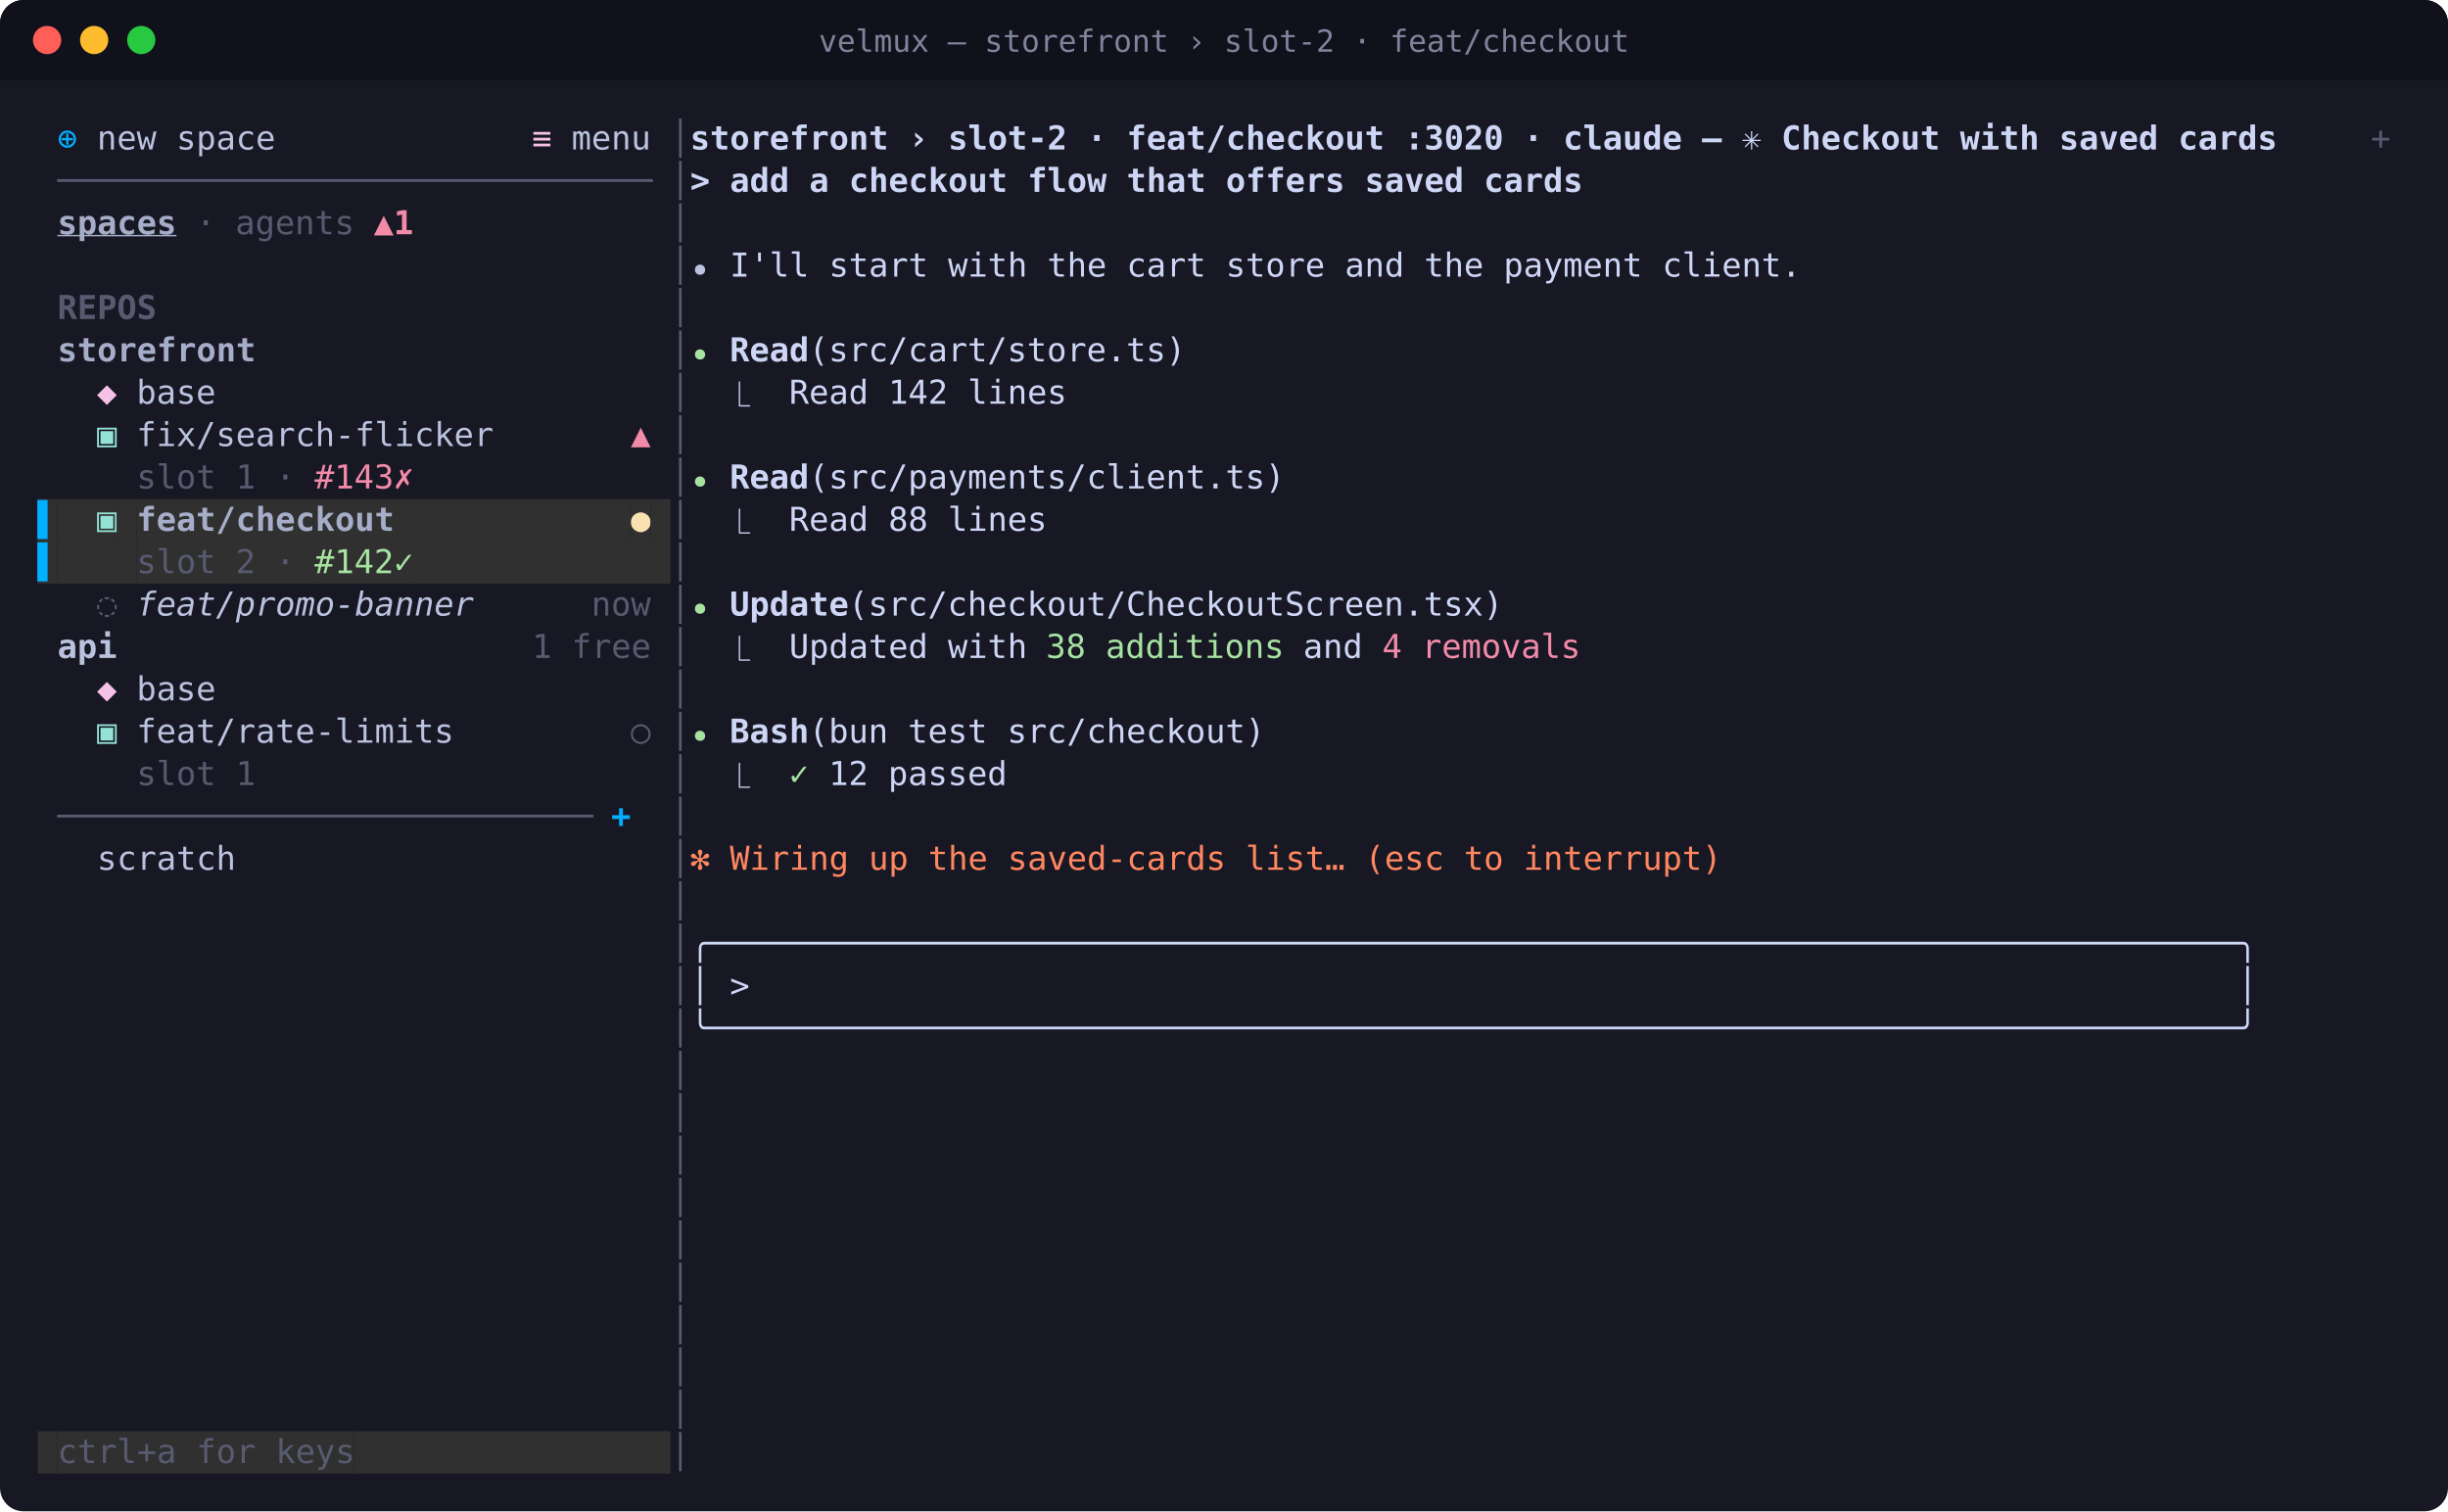
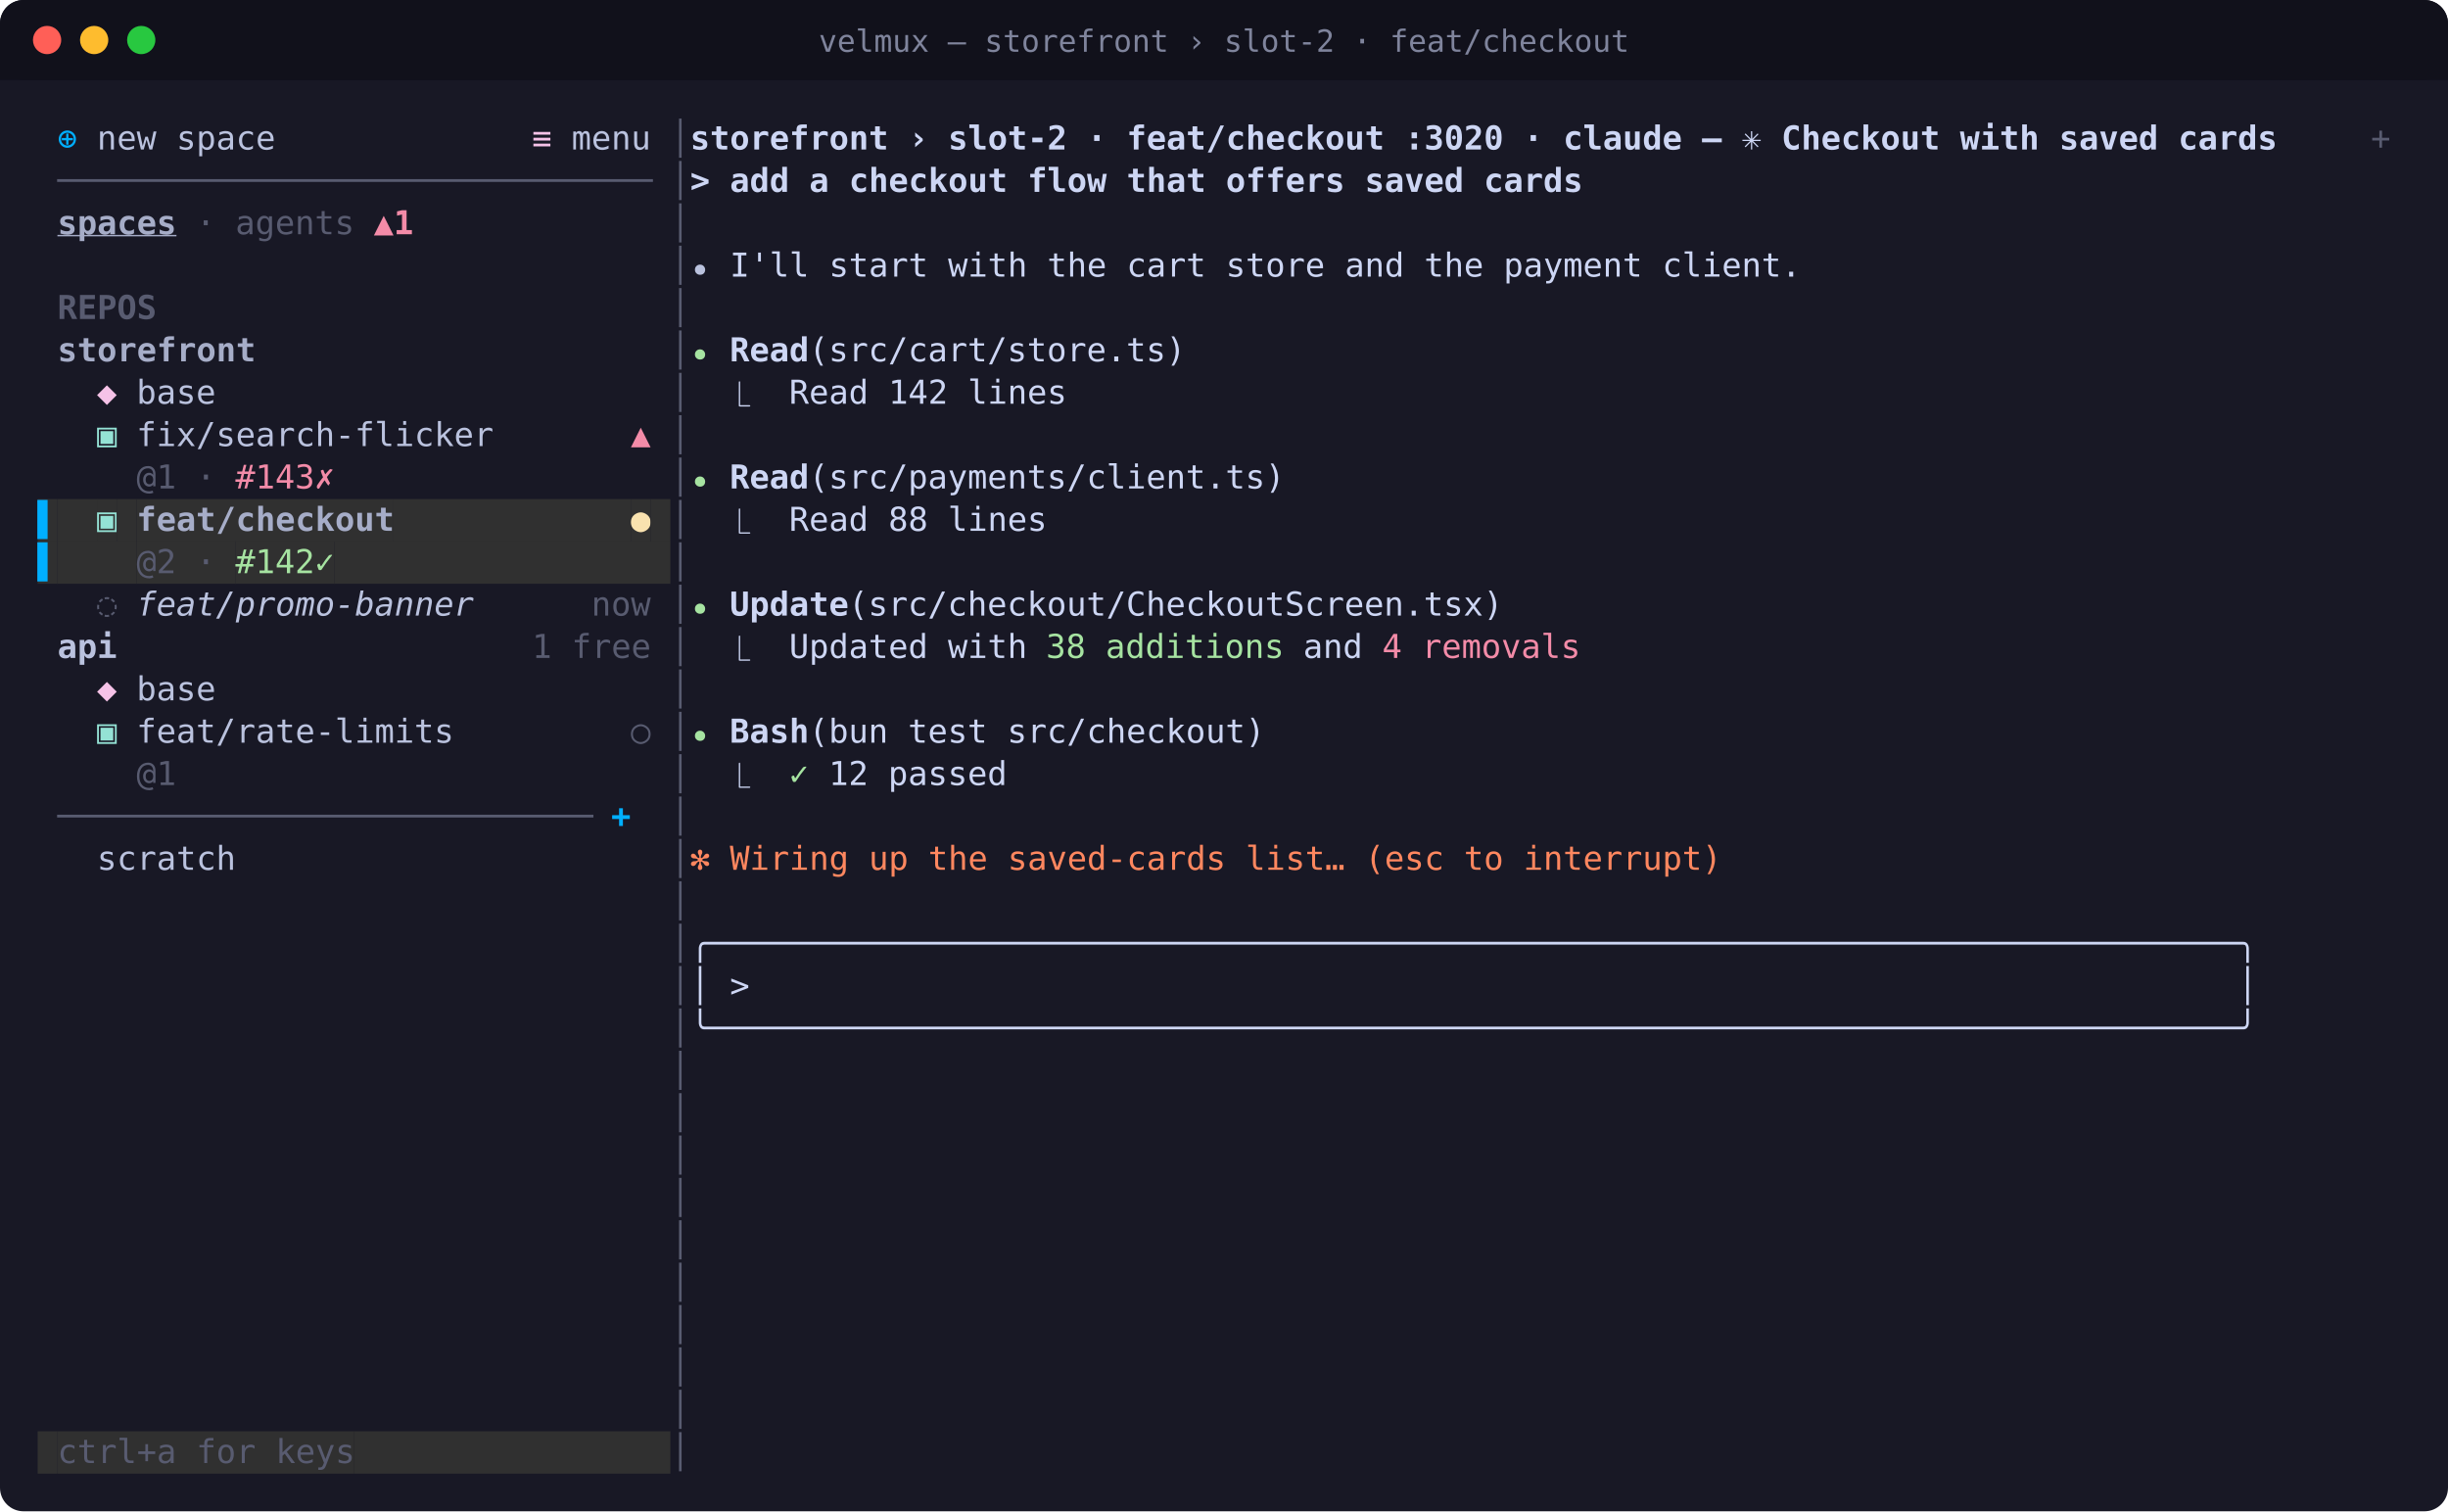
<svg xmlns="http://www.w3.org/2000/svg" width="1040" height="642" viewBox="0 0 1040 642" font-family="'SF Mono','JetBrains Mono',Menlo,Consolas,monospace" font-size="14">
  <rect width="1040" height="642" rx="10" fill="#181825" />
  <rect width="1040" height="34" rx="10" fill="#11111b" />
  <rect y="24" width="1040" height="10" fill="#11111b" />
  <circle cx="20" cy="17" r="6" fill="#ff5f57" />
  <circle cx="40" cy="17" r="6" fill="#febc2e" />
  <circle cx="60" cy="17" r="6" fill="#28c840" />
  <text x="520" y="22" fill="#7f849c" text-anchor="middle" font-size="13">velmux — storefront › slot-2 · feat/checkout</text>
  <text x="24.4" y="63.5" fill="#00afff" xml:space="preserve" textLength="8.4" lengthAdjust="spacingAndGlyphs">⊕</text>
  <text x="41.2" y="63.5" fill="#bac2de" xml:space="preserve" textLength="75.6" lengthAdjust="spacingAndGlyphs">new space</text>
  <text x="226.0" y="63.5" fill="#f5c2e7" xml:space="preserve" textLength="8.4" lengthAdjust="spacingAndGlyphs">≡</text>
  <text x="242.8" y="63.5" fill="#bac2de" xml:space="preserve" textLength="33.6" lengthAdjust="spacingAndGlyphs">menu</text>
  <text x="284.8" y="63.5" fill="#585b70" xml:space="preserve" textLength="8.4" lengthAdjust="spacingAndGlyphs">│</text>
  <text x="293.2" y="63.5" fill="#cdd6f4" xml:space="preserve" textLength="672.0" lengthAdjust="spacingAndGlyphs" font-weight="bold">storefront › slot-2 · feat/checkout :3020 · claude — ✳ Checkout with saved cards</text>
  <text x="1007.2" y="63.5" fill="#585b70" xml:space="preserve" textLength="8.4" lengthAdjust="spacingAndGlyphs">+</text>
  <text x="24.4" y="81.5" fill="#585b70" xml:space="preserve" textLength="252.0" lengthAdjust="spacingAndGlyphs">──────────────────────────────</text>
  <text x="284.8" y="81.5" fill="#585b70" xml:space="preserve" textLength="8.4" lengthAdjust="spacingAndGlyphs">│</text>
  <text x="293.2" y="81.5" fill="#cdd6f4" xml:space="preserve" textLength="378.0" lengthAdjust="spacingAndGlyphs" font-weight="bold">&gt; add a checkout flow that offers saved cards</text>
  <text x="24.4" y="99.5" fill="#a6adc8" xml:space="preserve" textLength="50.4" lengthAdjust="spacingAndGlyphs" font-weight="bold" text-decoration="underline">spaces</text>
  <text x="83.2" y="99.5" fill="#585b70" xml:space="preserve" textLength="8.4" lengthAdjust="spacingAndGlyphs">·</text>
  <text x="100.0" y="99.5" fill="#585b70" xml:space="preserve" textLength="50.4" lengthAdjust="spacingAndGlyphs">agents</text>
  <text x="158.8" y="99.5" fill="#f38ba8" xml:space="preserve" textLength="16.8" lengthAdjust="spacingAndGlyphs" font-weight="bold">▲1</text>
  <text x="284.8" y="99.5" fill="#585b70" xml:space="preserve" textLength="8.4" lengthAdjust="spacingAndGlyphs">│</text>
  <text x="284.8" y="117.5" fill="#585b70" xml:space="preserve" textLength="8.4" lengthAdjust="spacingAndGlyphs">│</text>
  <text x="293.2" y="117.5" fill="#bac2de" xml:space="preserve" textLength="8.4" lengthAdjust="spacingAndGlyphs">⏺</text>
  <text x="301.6" y="117.5" fill="#cdd6f4" xml:space="preserve" textLength="722.4" lengthAdjust="spacingAndGlyphs"> I'll start with the cart store and the payment client.                               </text>
  <text x="24.4" y="135.5" fill="#585b70" xml:space="preserve" textLength="42.0" lengthAdjust="spacingAndGlyphs" font-weight="bold">REPOS</text>
  <text x="284.8" y="135.5" fill="#585b70" xml:space="preserve" textLength="8.4" lengthAdjust="spacingAndGlyphs">│</text>
  <text x="24.4" y="153.5" fill="#a6adc8" xml:space="preserve" textLength="84.0" lengthAdjust="spacingAndGlyphs" font-weight="bold">storefront</text>
  <text x="284.8" y="153.5" fill="#585b70" xml:space="preserve" textLength="8.4" lengthAdjust="spacingAndGlyphs">│</text>
  <text x="293.2" y="153.5" fill="#a6e3a1" xml:space="preserve" textLength="8.4" lengthAdjust="spacingAndGlyphs">⏺</text>
  <text x="310.0" y="153.5" fill="#cdd6f4" xml:space="preserve" textLength="33.6" lengthAdjust="spacingAndGlyphs" font-weight="bold">Read</text>
  <text x="343.6" y="153.5" fill="#cdd6f4" xml:space="preserve" textLength="680.4" lengthAdjust="spacingAndGlyphs">(src/cart/store.ts)                                                              </text>
  <text x="41.2" y="171.5" fill="#f5c2e7" xml:space="preserve" textLength="8.4" lengthAdjust="spacingAndGlyphs">◆</text>
  <text x="58.0" y="171.5" fill="#bac2de" xml:space="preserve" textLength="33.6" lengthAdjust="spacingAndGlyphs">base</text>
  <text x="284.8" y="171.5" fill="#585b70" xml:space="preserve" textLength="8.4" lengthAdjust="spacingAndGlyphs">│</text>
  <text x="293.2" y="171.5" fill="#cdd6f4" xml:space="preserve" textLength="730.8" lengthAdjust="spacingAndGlyphs">  ⎿  Read 142 lines                                                                    </text>
  <text x="41.2" y="189.5" fill="#94e2d5" xml:space="preserve" textLength="8.4" lengthAdjust="spacingAndGlyphs">▣</text>
  <text x="58.0" y="189.5" fill="#bac2de" xml:space="preserve" textLength="151.2" lengthAdjust="spacingAndGlyphs">fix/search-flicker</text>
  <text x="268.0" y="189.5" fill="#f38ba8" xml:space="preserve" textLength="8.4" lengthAdjust="spacingAndGlyphs" font-weight="bold">▲</text>
  <text x="284.8" y="189.5" fill="#585b70" xml:space="preserve" textLength="8.4" lengthAdjust="spacingAndGlyphs">│</text>
-   <text x="58.0" y="207.5" fill="#585b70" xml:space="preserve" textLength="75.6" lengthAdjust="spacingAndGlyphs">slot 1 · </text>
-   <text x="133.6" y="207.5" fill="#f38ba8" xml:space="preserve" textLength="42.0" lengthAdjust="spacingAndGlyphs">#143✗</text>
+   <text x="58.0" y="207.5" fill="#585b70" xml:space="preserve" textLength="42.0" lengthAdjust="spacingAndGlyphs">@1 · </text>
+   <text x="100.0" y="207.5" fill="#f38ba8" xml:space="preserve" textLength="42.0" lengthAdjust="spacingAndGlyphs">#143✗</text>
  <text x="284.8" y="207.5" fill="#585b70" xml:space="preserve" textLength="8.4" lengthAdjust="spacingAndGlyphs">│</text>
  <text x="293.2" y="207.5" fill="#a6e3a1" xml:space="preserve" textLength="8.4" lengthAdjust="spacingAndGlyphs">⏺</text>
  <text x="310.0" y="207.5" fill="#cdd6f4" xml:space="preserve" textLength="33.6" lengthAdjust="spacingAndGlyphs" font-weight="bold">Read</text>
  <text x="343.6" y="207.5" fill="#cdd6f4" xml:space="preserve" textLength="680.4" lengthAdjust="spacingAndGlyphs">(src/payments/client.ts)                                                         </text>
  <rect x="16.0" y="212.0" width="8.4" height="18" fill="#303030" />
  <text x="16.0" y="225.5" fill="#00afff" xml:space="preserve" textLength="8.4" lengthAdjust="spacingAndGlyphs">▌</text>
  <rect x="24.4" y="212.0" width="16.8" height="18" fill="#303030" />
  <rect x="41.2" y="212.0" width="8.4" height="18" fill="#303030" />
  <text x="41.2" y="225.5" fill="#94e2d5" xml:space="preserve" textLength="8.4" lengthAdjust="spacingAndGlyphs">▣</text>
  <rect x="49.6" y="212.0" width="8.4" height="18" fill="#303030" />
  <rect x="58.0" y="212.0" width="109.2" height="18" fill="#303030" />
  <text x="58.0" y="225.5" fill="#a6adc8" xml:space="preserve" textLength="109.2" lengthAdjust="spacingAndGlyphs" font-weight="bold">feat/checkout</text>
  <rect x="167.2" y="212.0" width="100.8" height="18" fill="#303030" />
  <rect x="268.0" y="212.0" width="8.4" height="18" fill="#303030" />
  <text x="268.0" y="225.5" fill="#f9e2af" xml:space="preserve" textLength="8.4" lengthAdjust="spacingAndGlyphs">●</text>
  <rect x="276.4" y="212.0" width="8.4" height="18" fill="#303030" />
  <text x="284.8" y="225.5" fill="#585b70" xml:space="preserve" textLength="8.4" lengthAdjust="spacingAndGlyphs">│</text>
  <text x="293.2" y="225.5" fill="#cdd6f4" xml:space="preserve" textLength="730.8" lengthAdjust="spacingAndGlyphs">  ⎿  Read 88 lines                                                                     </text>
  <rect x="16.0" y="230.0" width="8.4" height="18" fill="#303030" />
  <text x="16.0" y="243.5" fill="#00afff" xml:space="preserve" textLength="8.4" lengthAdjust="spacingAndGlyphs">▌</text>
  <rect x="24.4" y="230.0" width="33.6" height="18" fill="#303030" />
-   <rect x="58.0" y="230.0" width="75.6" height="18" fill="#303030" />
-   <text x="58.0" y="243.5" fill="#585b70" xml:space="preserve" textLength="75.6" lengthAdjust="spacingAndGlyphs">slot 2 · </text>
-   <rect x="133.6" y="230.0" width="42.0" height="18" fill="#303030" />
-   <text x="133.6" y="243.5" fill="#a6e3a1" xml:space="preserve" textLength="42.0" lengthAdjust="spacingAndGlyphs">#142✓</text>
-   <rect x="175.6" y="230.0" width="109.2" height="18" fill="#303030" />
+   <rect x="58.0" y="230.0" width="42.0" height="18" fill="#303030" />
+   <text x="58.0" y="243.5" fill="#585b70" xml:space="preserve" textLength="42.0" lengthAdjust="spacingAndGlyphs">@2 · </text>
+   <rect x="100.0" y="230.0" width="42.0" height="18" fill="#303030" />
+   <text x="100.0" y="243.5" fill="#a6e3a1" xml:space="preserve" textLength="42.0" lengthAdjust="spacingAndGlyphs">#142✓</text>
+   <rect x="142.0" y="230.0" width="142.8" height="18" fill="#303030" />
  <text x="284.8" y="243.5" fill="#585b70" xml:space="preserve" textLength="8.4" lengthAdjust="spacingAndGlyphs">│</text>
  <text x="41.2" y="261.5" fill="#585b70" xml:space="preserve" textLength="8.4" lengthAdjust="spacingAndGlyphs">◌</text>
  <text x="58.0" y="261.5" fill="#bac2de" xml:space="preserve" textLength="142.8" lengthAdjust="spacingAndGlyphs" font-style="italic">feat/promo-banner</text>
  <text x="251.2" y="261.5" fill="#585b70" xml:space="preserve" textLength="25.2" lengthAdjust="spacingAndGlyphs">now</text>
  <text x="284.8" y="261.5" fill="#585b70" xml:space="preserve" textLength="8.4" lengthAdjust="spacingAndGlyphs">│</text>
  <text x="293.2" y="261.5" fill="#a6e3a1" xml:space="preserve" textLength="8.4" lengthAdjust="spacingAndGlyphs">⏺</text>
  <text x="310.0" y="261.5" fill="#cdd6f4" xml:space="preserve" textLength="50.4" lengthAdjust="spacingAndGlyphs" font-weight="bold">Update</text>
  <text x="360.4" y="261.5" fill="#cdd6f4" xml:space="preserve" textLength="663.6" lengthAdjust="spacingAndGlyphs">(src/checkout/CheckoutScreen.tsx)                                              </text>
  <text x="24.4" y="279.5" fill="#bac2de" xml:space="preserve" textLength="25.2" lengthAdjust="spacingAndGlyphs" font-weight="bold">api</text>
  <text x="226.0" y="279.5" fill="#585b70" xml:space="preserve" textLength="50.4" lengthAdjust="spacingAndGlyphs">1 free</text>
  <text x="284.8" y="279.5" fill="#585b70" xml:space="preserve" textLength="8.4" lengthAdjust="spacingAndGlyphs">│</text>
  <text x="293.2" y="279.5" fill="#cdd6f4" xml:space="preserve" textLength="151.2" lengthAdjust="spacingAndGlyphs">  ⎿  Updated with </text>
  <text x="444.4" y="279.5" fill="#a6e3a1" xml:space="preserve" textLength="100.8" lengthAdjust="spacingAndGlyphs">38 additions</text>
  <text x="545.2" y="279.5" fill="#cdd6f4" xml:space="preserve" textLength="42.0" lengthAdjust="spacingAndGlyphs"> and </text>
  <text x="587.2" y="279.5" fill="#f38ba8" xml:space="preserve" textLength="84.0" lengthAdjust="spacingAndGlyphs">4 removals</text>
  <text x="41.2" y="297.5" fill="#f5c2e7" xml:space="preserve" textLength="8.4" lengthAdjust="spacingAndGlyphs">◆</text>
  <text x="58.0" y="297.5" fill="#bac2de" xml:space="preserve" textLength="33.6" lengthAdjust="spacingAndGlyphs">base</text>
  <text x="284.8" y="297.5" fill="#585b70" xml:space="preserve" textLength="8.4" lengthAdjust="spacingAndGlyphs">│</text>
  <text x="41.2" y="315.5" fill="#94e2d5" xml:space="preserve" textLength="8.4" lengthAdjust="spacingAndGlyphs">▣</text>
  <text x="58.0" y="315.5" fill="#bac2de" xml:space="preserve" textLength="134.4" lengthAdjust="spacingAndGlyphs">feat/rate-limits</text>
  <text x="268.0" y="315.5" fill="#585b70" xml:space="preserve" textLength="8.4" lengthAdjust="spacingAndGlyphs">○</text>
  <text x="284.8" y="315.5" fill="#585b70" xml:space="preserve" textLength="8.4" lengthAdjust="spacingAndGlyphs">│</text>
  <text x="293.2" y="315.5" fill="#a6e3a1" xml:space="preserve" textLength="8.4" lengthAdjust="spacingAndGlyphs">⏺</text>
  <text x="310.0" y="315.5" fill="#cdd6f4" xml:space="preserve" textLength="33.6" lengthAdjust="spacingAndGlyphs" font-weight="bold">Bash</text>
  <text x="343.6" y="315.5" fill="#cdd6f4" xml:space="preserve" textLength="680.4" lengthAdjust="spacingAndGlyphs">(bun test src/checkout)                                                          </text>
-   <text x="58.0" y="333.5" fill="#585b70" xml:space="preserve" textLength="50.4" lengthAdjust="spacingAndGlyphs">slot 1</text>
+   <text x="58.0" y="333.5" fill="#585b70" xml:space="preserve" textLength="16.8" lengthAdjust="spacingAndGlyphs">@1</text>
  <text x="284.8" y="333.5" fill="#585b70" xml:space="preserve" textLength="8.4" lengthAdjust="spacingAndGlyphs">│</text>
  <text x="293.2" y="333.5" fill="#cdd6f4" xml:space="preserve" textLength="42.0" lengthAdjust="spacingAndGlyphs">  ⎿  </text>
  <text x="335.2" y="333.5" fill="#a6e3a1" xml:space="preserve" textLength="8.4" lengthAdjust="spacingAndGlyphs">✓</text>
  <text x="343.6" y="333.5" fill="#cdd6f4" xml:space="preserve" textLength="680.4" lengthAdjust="spacingAndGlyphs"> 12 passed                                                                       </text>
  <text x="24.4" y="351.5" fill="#585b70" xml:space="preserve" textLength="226.8" lengthAdjust="spacingAndGlyphs">───────────────────────────</text>
  <text x="259.6" y="351.5" fill="#00afff" xml:space="preserve" textLength="8.4" lengthAdjust="spacingAndGlyphs" font-weight="bold">+</text>
  <text x="284.8" y="351.5" fill="#585b70" xml:space="preserve" textLength="8.4" lengthAdjust="spacingAndGlyphs">│</text>
  <text x="41.2" y="369.5" fill="#bac2de" xml:space="preserve" textLength="58.8" lengthAdjust="spacingAndGlyphs">scratch</text>
  <text x="284.8" y="369.5" fill="#585b70" xml:space="preserve" textLength="8.4" lengthAdjust="spacingAndGlyphs">│</text>
  <text x="293.2" y="369.5" fill="#ff875f" xml:space="preserve" textLength="436.8" lengthAdjust="spacingAndGlyphs">✻ Wiring up the saved-cards list… (esc to interrupt)</text>
  <text x="284.8" y="387.5" fill="#585b70" xml:space="preserve" textLength="8.4" lengthAdjust="spacingAndGlyphs">│</text>
  <text x="284.8" y="405.5" fill="#585b70" xml:space="preserve" textLength="8.4" lengthAdjust="spacingAndGlyphs">│</text>
  <text x="293.2" y="405.5" fill="#cdd6f4" xml:space="preserve" textLength="730.8" lengthAdjust="spacingAndGlyphs">╭─────────────────────────────────────────────────────────────────────────────╮        </text>
  <text x="284.8" y="423.5" fill="#585b70" xml:space="preserve" textLength="8.4" lengthAdjust="spacingAndGlyphs">│</text>
  <text x="293.2" y="423.5" fill="#cdd6f4" xml:space="preserve" textLength="730.8" lengthAdjust="spacingAndGlyphs">│ &gt;                                                                           │        </text>
  <text x="284.8" y="441.5" fill="#585b70" xml:space="preserve" textLength="8.4" lengthAdjust="spacingAndGlyphs">│</text>
  <text x="293.2" y="441.5" fill="#cdd6f4" xml:space="preserve" textLength="730.8" lengthAdjust="spacingAndGlyphs">╰─────────────────────────────────────────────────────────────────────────────╯        </text>
  <text x="284.8" y="459.5" fill="#585b70" xml:space="preserve" textLength="8.4" lengthAdjust="spacingAndGlyphs">│</text>
  <text x="284.8" y="477.5" fill="#585b70" xml:space="preserve" textLength="8.4" lengthAdjust="spacingAndGlyphs">│</text>
  <text x="284.8" y="495.5" fill="#585b70" xml:space="preserve" textLength="8.4" lengthAdjust="spacingAndGlyphs">│</text>
  <text x="284.8" y="513.5" fill="#585b70" xml:space="preserve" textLength="8.4" lengthAdjust="spacingAndGlyphs">│</text>
  <text x="284.8" y="531.5" fill="#585b70" xml:space="preserve" textLength="8.4" lengthAdjust="spacingAndGlyphs">│</text>
  <text x="284.8" y="549.5" fill="#585b70" xml:space="preserve" textLength="8.4" lengthAdjust="spacingAndGlyphs">│</text>
  <text x="284.8" y="567.5" fill="#585b70" xml:space="preserve" textLength="8.4" lengthAdjust="spacingAndGlyphs">│</text>
  <text x="284.8" y="585.5" fill="#585b70" xml:space="preserve" textLength="8.4" lengthAdjust="spacingAndGlyphs">│</text>
  <text x="284.8" y="603.5" fill="#585b70" xml:space="preserve" textLength="8.4" lengthAdjust="spacingAndGlyphs">│</text>
  <rect x="16.0" y="608.0" width="8.4" height="18" fill="#303030" />
  <rect x="24.4" y="608.0" width="126.0" height="18" fill="#303030" />
  <text x="24.4" y="621.5" fill="#585b70" xml:space="preserve" textLength="126.0" lengthAdjust="spacingAndGlyphs">ctrl+a for keys</text>
  <rect x="150.4" y="608.0" width="134.4" height="18" fill="#303030" />
  <text x="284.8" y="621.5" fill="#585b70" xml:space="preserve" textLength="8.4" lengthAdjust="spacingAndGlyphs">│</text>
</svg>
